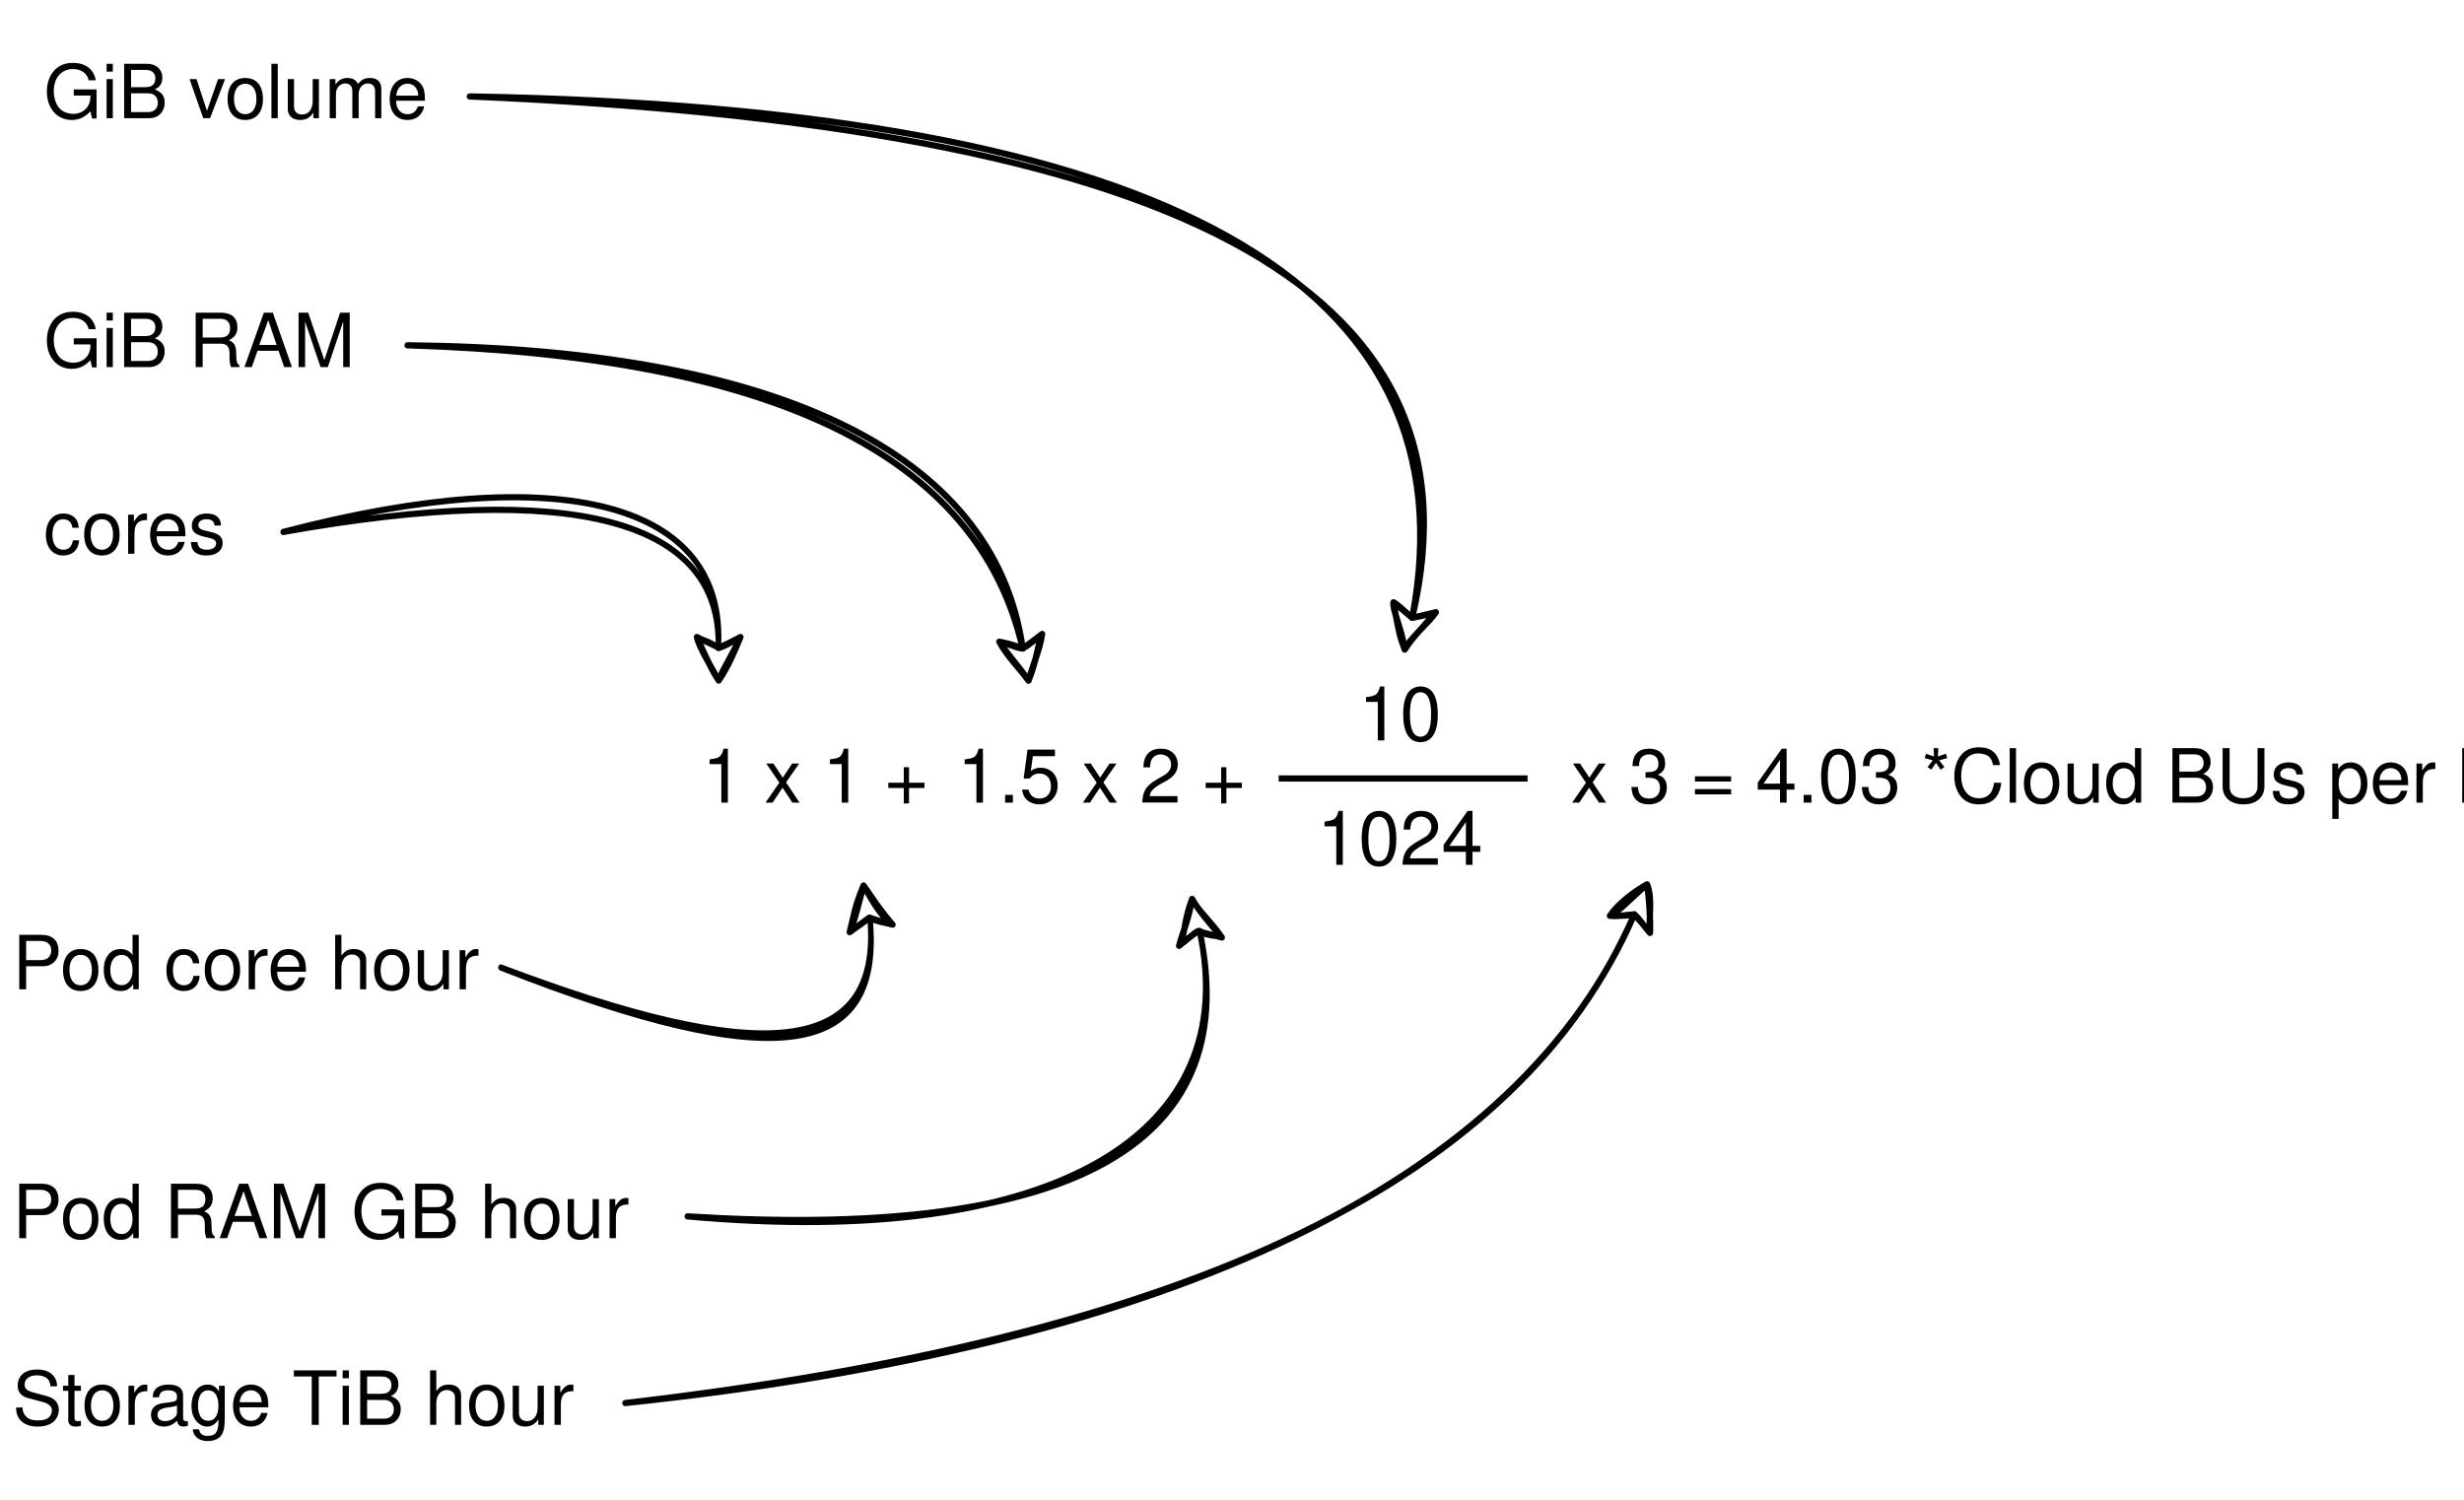
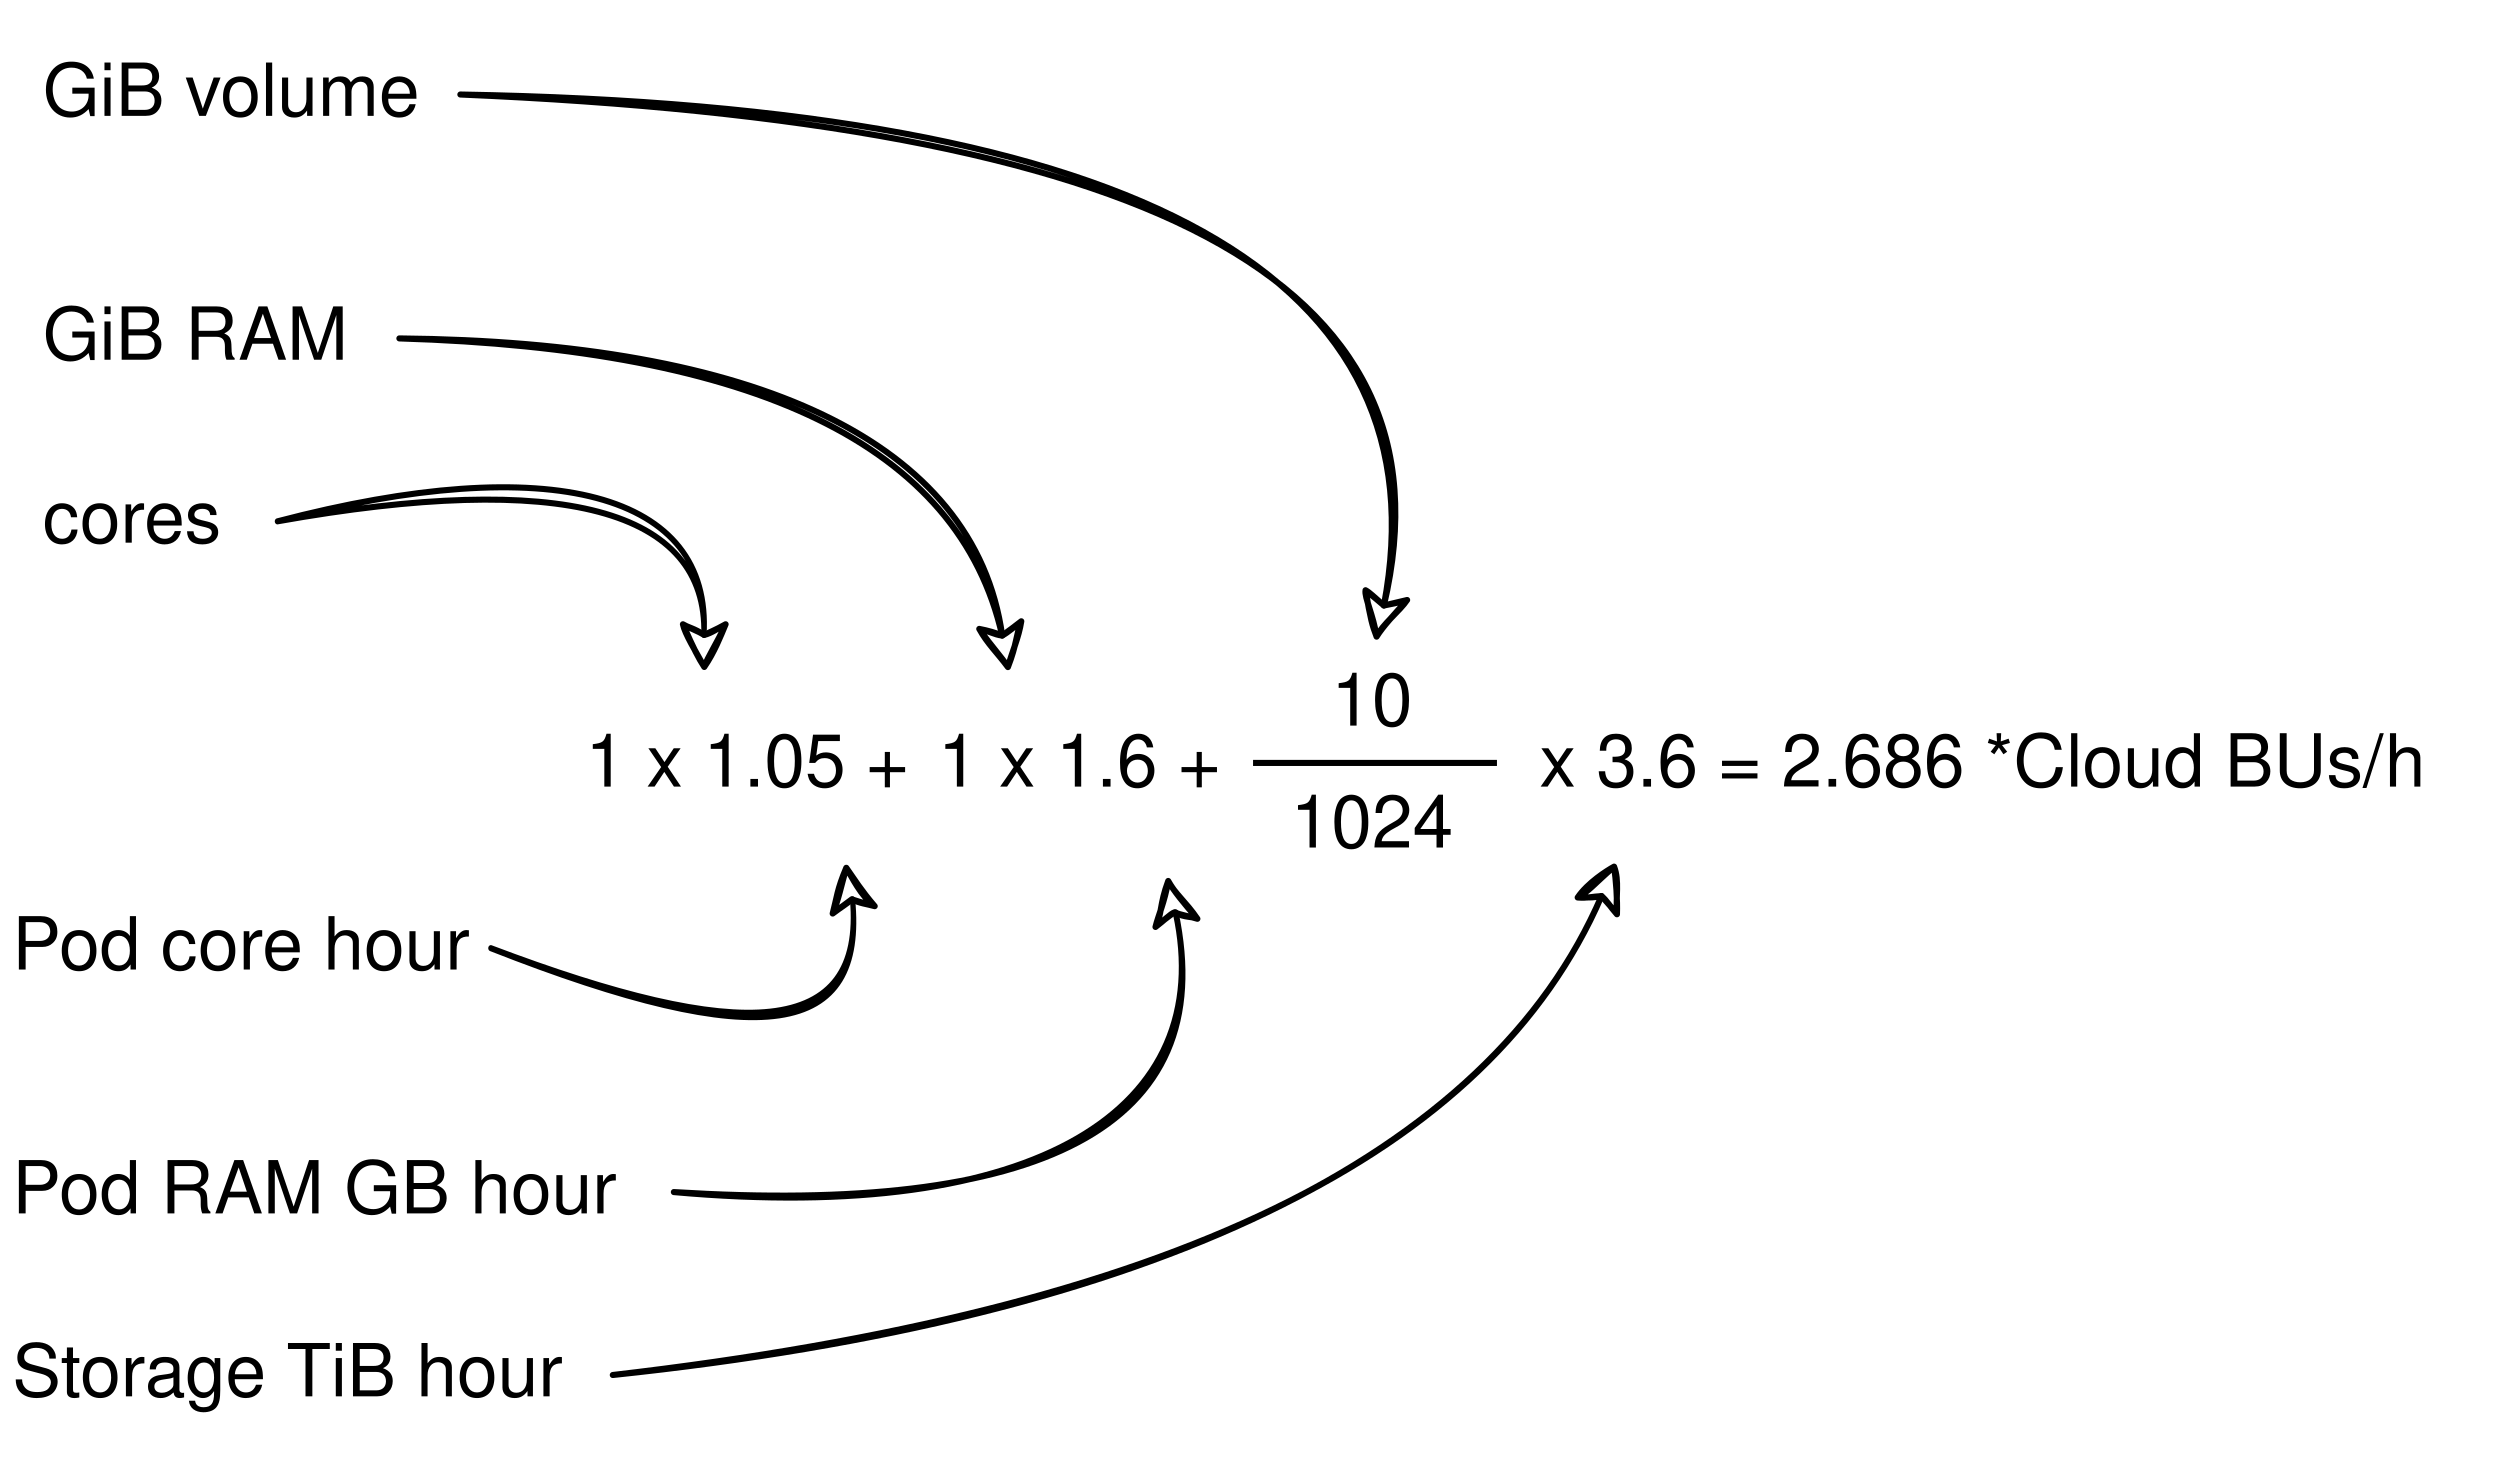
- <svg xmlns="http://www.w3.org/2000/svg" width="396px" height="241px" viewBox="0 0 396 241" version="1.1" xml:space="preserve" style="fill-rule:evenodd;clip-rule:evenodd;stroke-linecap:round;stroke-linejoin:round;stroke-miterlimit:10;">
+ <svg xmlns="http://www.w3.org/2000/svg" width="410px" height="241px" viewBox="0 0 410 241" version="1.1" xml:space="preserve" style="fill-rule:evenodd;clip-rule:evenodd;stroke-linecap:round;stroke-linejoin:round;stroke-miterlimit:10;">
  <g>
    <rect x="145.5" y="110.5" width="80" height="30" style="fill:none;" />
    <g transform="matrix(1,0,0,1,177,129)">
      <g>
-         <text x="-23.183px" y="0px" style="font-family:'Helvetica';font-size:12px;">1.5 x 2 +</text>
+         <text x="-23.183px" y="0px" style="font-family:'Helvetica';font-size:12px;">1 x 1.6 +</text>
      </g>
    </g>
    <rect x="5.5" y="70.5" width="40" height="30" style="fill:none;" />
    <g transform="matrix(1,0,0,1,7,89)">
      <g>
        <text x="0px" y="0px" style="font-family:'Helvetica';font-size:12px;">cores</text>
      </g>
    </g>
    <path d="M45.5,85.5C98.833,75.5 125.5,81.71 125.5,104.13" style="fill:none;fill-rule:nonzero;" />
    <path d="M125.5,109.38L122,102.38L125.5,104.13L129,102.38L125.5,109.38Z" style="fill:none;fill-rule:nonzero;" />
    <g transform="matrix(0.874308,0,0,1,5.719,0)">
      <path d="M45.5,85.5C96.84,73.73 127.14,80.86 125.5,104.13M45.5,85.5C98.84,77.18 126.12,83.45 125.5,104.13" style="fill:none;fill-rule:nonzero;stroke:black;stroke-width:1px;" />
    </g>
    <g transform="matrix(1,0,0,1,-10,0)">
      <path d="M125.5,109.38C124.53,107.88 123.86,106.6 122,102.38M125.5,109.38C124.1,106.84 122.31,103.94 122,102.38M122,102.38C122.83,102.91 123.81,103.01 125.5,104.13M122,102.38C123.21,103.08 124.49,103.5 125.5,104.13M125.5,104.13C126.7,103.84 127.79,103 129,102.38M125.5,104.13C126.14,103.78 127.31,103.34 129,102.38M129,102.38C128.19,104.31 127.14,107.01 125.5,109.38M129,102.38C127.6,105.47 126.03,107.77 125.5,109.38" style="fill:none;fill-rule:nonzero;stroke:black;stroke-width:1px;" />
    </g>
    <rect x="0.5" y="140.5" width="80" height="30" style="fill:none;" />
    <g transform="matrix(1,0,0,1,2,159)">
      <g>
        <text x="0px" y="0px" style="font-family:'Helvetica';font-size:12px;">Pod core hour</text>
      </g>
    </g>
    <path d="M80.5,155.5C130.5,172.167 153.567,169.497 149.7,147.49" style="fill:none;fill-rule:nonzero;" />
    <path d="M148.79,142.32L153.45,148.61L149.7,147.49L146.56,149.82L148.79,142.32Z" style="fill:none;fill-rule:nonzero;" />
    <g transform="matrix(0.85715,0,0,1,11.4994,0)">
      <path d="M80.5,155.5C128.51,171.08 152.02,170.36 149.7,147.49M80.5,155.5C132.72,173.11 152.27,169.94 149.7,147.49" style="fill:none;fill-rule:nonzero;stroke:black;stroke-width:1px;" />
    </g>
    <g transform="matrix(1,0,0,1,-10,0)">
      <path d="M148.79,142.32C149.62,143.63 151.18,147.03 153.45,148.61M148.79,142.32C150.26,144.41 151.16,145.93 153.45,148.61M153.45,148.61C152.18,148.25 151.05,148.18 149.7,147.49M153.45,148.61C152.54,148.32 151.52,148.1 149.7,147.49M149.7,147.49C148.71,148.36 148.07,148.68 146.56,149.82M149.7,147.49C149.11,147.96 148.35,148.45 146.56,149.82M146.56,149.82C147.23,147.29 147.28,145.87 148.79,142.32M146.56,149.82C147.46,147.73 147.99,145.16 148.79,142.32" style="fill:none;fill-rule:nonzero;stroke:black;stroke-width:1px;" />
    </g>
    <g transform="matrix(1,0,0,1,-3,0)">
      <rect x="110.5" y="110.5" width="60" height="30" style="fill:none;" />
    </g>
    <g transform="matrix(1,0,0,1,131,129)">
      <g>
-         <text x="-18.179px" y="0px" style="font-family:'Helvetica';font-size:12px;">1 x 1 +</text>
+         <text x="-35px" y="0px" style="font-family:'Helvetica';font-size:12px;">1 x 1.05 +</text>
      </g>
    </g>
    <rect x="0.5" y="180.5" width="110" height="30" style="fill:none;" />
    <g transform="matrix(1,0,0,1,2,199)">
      <g>
        <text x="0px" y="0px" style="font-family:'Helvetica';font-size:12px;">Pod RAM GB hour</text>
      </g>
    </g>
    <rect x="0.5" y="210.5" width="100" height="30" style="fill:none;" />
    <g transform="matrix(1,0,0,1,2,229)">
      <g>
        <text x="0px" y="0px" style="font-family:'Helvetica';font-size:12px;">Storage TiB hour</text>
      </g>
    </g>
    <rect x="5.5" y="40.5" width="60" height="30" style="fill:none;" />
    <g transform="matrix(1,0,0,1,7,59)">
      <g>
        <text x="0px" y="0px" style="font-family:'Helvetica';font-size:12px;">GiB RAM</text>
      </g>
    </g>
    <rect x="245.5" y="110.5" width="150" height="30" style="fill:none;" />
    <g transform="matrix(1,0,0,1,316,129)">
      <g>
-         <text x="-63.536px" y="0px" style="font-family:'Helvetica';font-size:12px;">x 3 = 4.03 *Cloud BUs per hour</text>
+         <text x="-63.536px" y="0px" style="font-family:'Helvetica';font-size:12px;">x 3.6 = 2.686 *Cloud BUs/h</text>
      </g>
    </g>
    <rect x="195.5" y="105.5" width="60" height="20" style="fill:none;" />
    <g transform="matrix(1,0,0,1,225,119)">
      <g>
        <text x="-6.674px" y="0px" style="font-family:'Helvetica';font-size:12px;">10</text>
      </g>
    </g>
    <rect x="195.5" y="125.5" width="60" height="20" style="fill:none;" />
    <g transform="matrix(1,0,0,1,225,139)">
      <g>
        <text x="-13.348px" y="0px" style="font-family:'Helvetica';font-size:12px;">1024</text>
      </g>
    </g>
    <path d="M245.5,125.12L205.5,125.12" style="fill:none;fill-rule:nonzero;stroke:black;stroke-width:1px;stroke-linecap:butt;stroke-linejoin:miter;" />
    <path d="M110.5,195.5C173.833,198.833 202.2,183.543 195.6,149.63" style="fill:none;fill-rule:nonzero;" />
    <path d="M194.59,144.48L199.37,150.68L195.6,149.63L192.5,152.02L194.59,144.48Z" style="fill:none;fill-rule:nonzero;" />
    <g transform="matrix(0.967084,0,0,1,3.63718,0)">
      <path d="M110.5,195.5C172.06,199.23 203.4,185.28 195.6,149.63M110.5,195.5C172.2,200.85 202.84,181.98 195.6,149.63" style="fill:none;fill-rule:nonzero;stroke:black;stroke-width:1px;" />
    </g>
    <g transform="matrix(1,0,0,1,-3,0)">
      <path d="M194.59,144.48C195.51,146.12 197.03,147.97 199.37,150.68M194.59,144.48C195.7,146.6 197.54,147.96 199.37,150.68M199.37,150.68C198.64,150.26 197.35,150.57 195.6,149.63M199.37,150.68C198,150.26 196.73,150.07 195.6,149.63M195.6,149.63C194.98,149.84 193.83,151.03 192.5,152.02M195.6,149.63C194.64,150.26 193.44,151.24 192.5,152.02M192.5,152.02C193.56,150.09 193.14,148.34 194.59,144.48M192.5,152.02C192.96,150.12 193.96,148.07 194.59,144.48" style="fill:none;fill-rule:nonzero;stroke:black;stroke-width:1px;" />
    </g>
    <path d="M100.5,225.5C190.5,215.5 244.55,189.32 262.65,146.96" style="fill:none;fill-rule:nonzero;" />
    <path d="M264.71,142.13L265.18,149.94L262.65,146.96L258.74,147.19L264.71,142.13Z" style="fill:none;fill-rule:nonzero;" />
    <path d="M100.5,225.5C188.73,216.23 244.15,189.91 262.65,146.96M100.5,225.5C192.28,214.84 244.23,189.42 262.65,146.96" style="fill:none;fill-rule:nonzero;stroke:black;stroke-width:1px;" />
    <path d="M264.71,142.13C265.6,144.44 264.97,147.07 265.18,149.94M264.71,142.13C265.03,144.33 265.27,147.6 265.18,149.94M265.18,149.94C264.05,148.68 263.56,147.72 262.65,146.96M265.18,149.94C264.48,149 263.79,148.25 262.65,146.96M262.65,146.96C261.07,147.04 260.38,147.32 258.74,147.19M262.65,146.96C261.57,147.19 260.89,147.2 258.74,147.19M258.74,147.19C260.35,144.79 263.54,142.77 264.71,142.13M258.74,147.19C260.56,146.18 261.26,145.14 264.71,142.13" style="fill:none;fill-rule:nonzero;stroke:black;stroke-width:1px;" />
    <rect x="5.5" y="0.5" width="70" height="30" style="fill:none;" />
    <g transform="matrix(1,0,0,1,7,19)">
      <g>
        <text x="0px" y="0px" style="font-family:'Helvetica';font-size:12px;">GiB volume</text>
      </g>
    </g>
    <path d="M75.5,15.5C188.833,18.833 239.32,46.767 226.96,99.3" style="fill:none;fill-rule:nonzero;" />
    <path d="M225.76,104.41L223.95,96.8L226.96,99.3L230.77,98.4L225.76,104.41Z" style="fill:none;fill-rule:nonzero;" />
    <path d="M75.5,15.5C187.06,20.25 239.73,45.08 226.96,99.3M75.5,15.5C188.23,17.44 237.07,45.57 226.96,99.3" style="fill:none;fill-rule:nonzero;stroke:black;stroke-width:1px;" />
    <path d="M225.76,104.41C225.23,100.88 223.74,97.98 223.95,96.8M225.76,104.41C225.05,102.56 224.78,101.59 223.95,96.8M223.95,96.8C224.67,97.19 225.25,97.83 226.96,99.3M223.95,96.8C225.04,97.69 226.36,98.76 226.96,99.3M226.96,99.3C228.25,99.02 229.3,98.89 230.77,98.4M226.96,99.3C227.69,99.14 228.91,98.84 230.77,98.4M230.77,98.4C229.67,100.09 226.62,102.5 225.76,104.41M230.77,98.4C228.64,100.8 226.83,102.69 225.76,104.41" style="fill:none;fill-rule:nonzero;stroke:black;stroke-width:1px;" />
    <path d="M65.5,55.5C125.5,55.5 158.453,71.743 164.36,104.23" style="fill:none;fill-rule:nonzero;" />
    <path d="M165.3,109.4L160.6,103.14L164.36,104.23L167.49,101.89L165.3,109.4Z" style="fill:none;fill-rule:nonzero;" />
    <path d="M65.5,55.5C123.73,57.25 157.27,72.91 164.36,104.23M65.5,55.5C123.7,56.04 159.84,72.21 164.36,104.23" style="fill:none;fill-rule:nonzero;stroke:black;stroke-width:1px;" />
    <path d="M165.3,109.4C163.58,107.07 161.9,105.53 160.6,103.14M165.3,109.4C164.19,107.62 162.75,106.24 160.6,103.14M160.6,103.14C161.76,103.32 163.16,104.13 164.36,104.23M160.6,103.14C161.94,103.39 163.41,103.81 164.36,104.23M164.36,104.23C165.28,103.75 166.55,102.63 167.49,101.89M164.36,104.23C165.4,103.47 166.39,102.77 167.49,101.89M167.49,101.89C166.62,104.12 166.77,105.65 165.3,109.4M167.49,101.89C167.07,104.57 165.99,106.88 165.3,109.4" style="fill:none;fill-rule:nonzero;stroke:black;stroke-width:1px;" />
  </g>
</svg>
